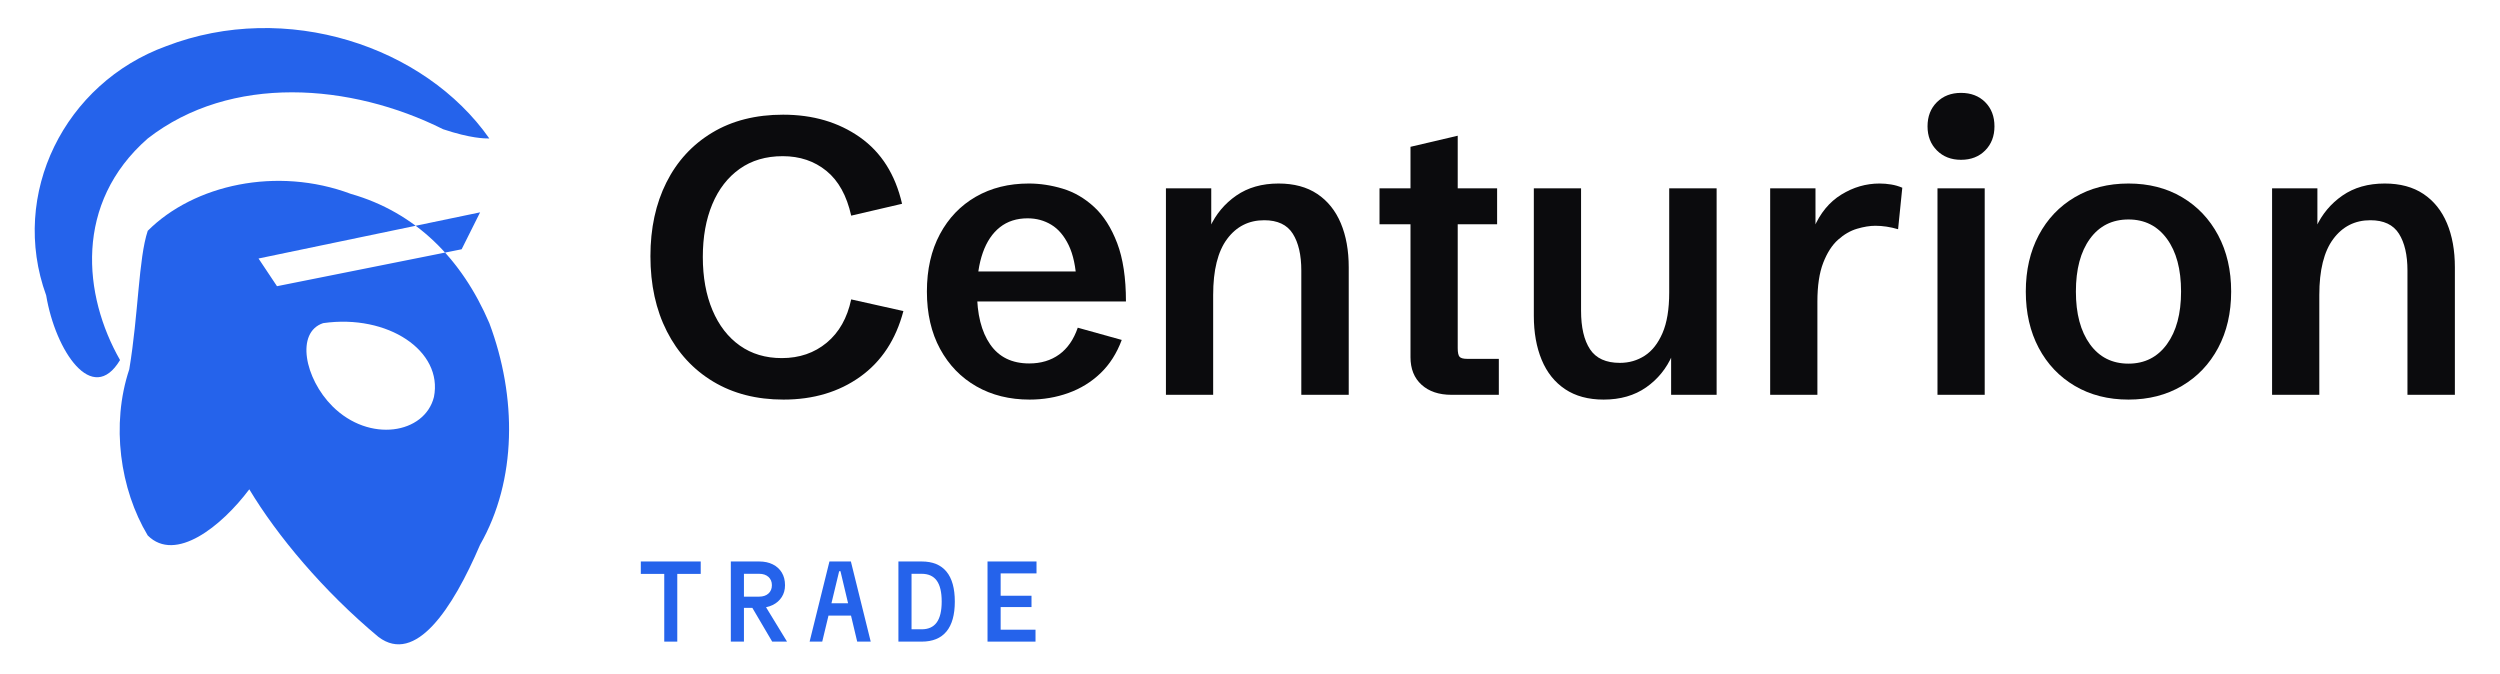
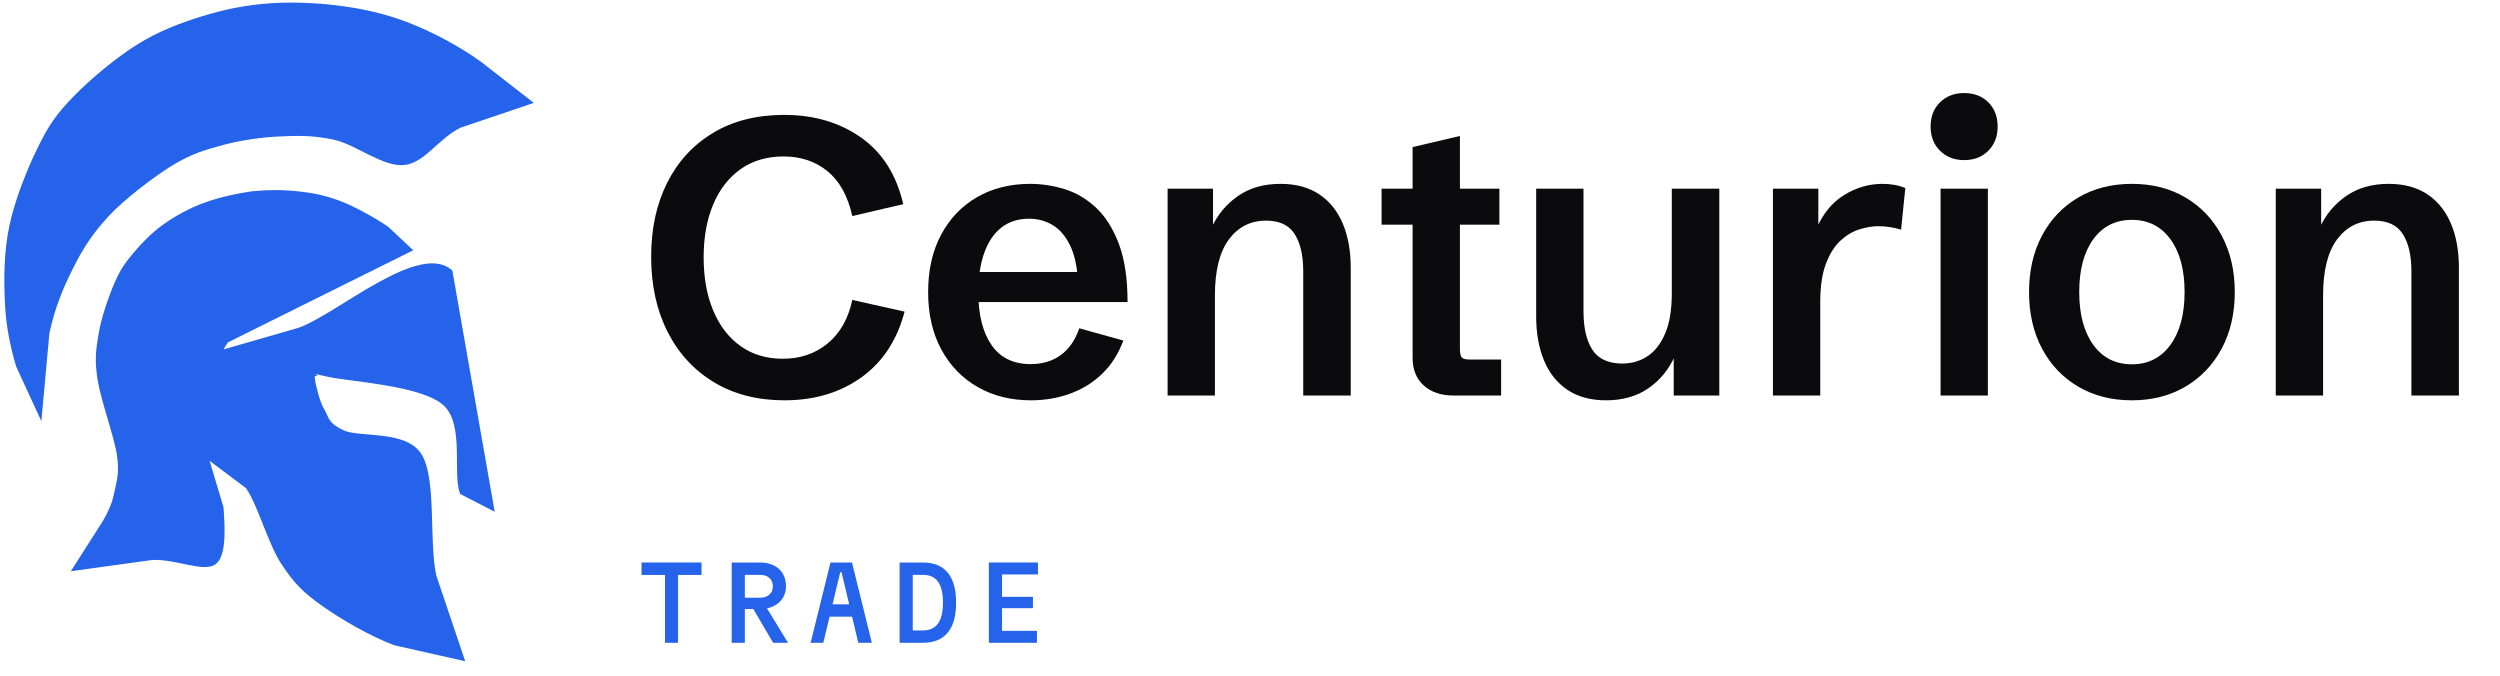
- <svg xmlns="http://www.w3.org/2000/svg" viewBox="0 0 549 148" fill="none" role="img" aria-label="Centurion Trade">
-   <svg x="0" y="0" width="117.6" height="148" viewBox="0 0 116 146">
-     <path fill="#2563EB" fill-rule="evenodd" d="M106 30C92 10 62 0 36 10C14 18 2 42 10 64C12 76 20 88 26 78C18 64 16 44 32 30C50 16 76 18 96 28C102 30 105 30 106 30Z" />
-     <path fill="#2563EB" fill-rule="evenodd" d="M32 50C42 40 60 36 76 42C90 46 100 56 106 70C112 86 112 104 104 118C98 132 90 144 82 138C70 128 60 116 54 106C48 114 38 122 32 116C26 106 24 92 28 80C30 68 30 56 32 50ZM56 56L104 46L100 54L60 62ZM70 70C84 68 96 76 94 86C92 94 80 96 72 88C66 82 64 72 70 70Z" />
+ <svg xmlns="http://www.w3.org/2000/svg" viewBox="0 0 548 148" fill="none" role="img" aria-label="Centurion Trade">
+   <svg x="0" y="0" width="117.5" height="148" viewBox="0 0 100 126">
+     <path fill="#2563EB" fill-rule="evenodd" d="M50.6 0.6C55.1 0.3 60.5 0.6 65.0 1.3C69.5 2.0 73.3 3.0 77.4 4.7C81.5 6.4 86.1 8.9 89.7 11.5L99.6 19.2L86.0 23.8C81.8 25.8 79.3 30.4 75.4 30.8C71.5 31.2 66.4 27.0 62.4 26.1C58.4 25.2 55.2 25.3 51.5 25.5C47.8 25.7 43.7 26.4 40.4 27.4C37.1 28.3 35.0 29.1 31.6 31.2C28.2 33.4 23.3 37.1 20.3 40.3C17.3 43.5 15.3 46.6 13.5 50.3C11.7 53.9 10.2 57.5 9.2 62.2L7.7 78.6L3.0 68.4C1.9 64.7 1.1 60.9 0.9 56.5C0.7 52.1 0.7 47.1 1.7 42.3C2.7 37.4 5.1 31.4 7.1 27.4C9.1 23.3 10.6 21.2 13.7 18.0C16.8 14.8 21.6 10.8 25.6 8.3C29.6 5.8 33.6 4.3 37.8 3.0C42.0 1.7 46.1 0.9 50.6 0.6Z" />
+     <path fill="#2563EB" fill-rule="evenodd" d="M47.0 35.7C49.9 35.4 52.8 35.4 55.6 35.7C58.4 36.0 60.9 36.5 63.7 37.6C66.5 38.7 70.2 40.8 72.4 42.3L77.1 46.7L42.5 63.9L41.7 65.2L55.6 61.2C62.7 58.8 78.3 44.8 84.4 50.5L92.3 95.5L85.9 92.2C84.3 88.9 86.8 79.2 82.7 75.6C78.6 71.9 65.0 71.2 61.1 70.3C57.2 69.4 59.6 70.0 59.2 70.1C58.8 70.2 58.6 70.0 58.8 71.1C59.0 72.1 59.6 74.9 60.5 76.4C61.4 77.9 61.1 78.9 64.1 80.3C67.1 81.7 75.7 80.2 78.6 84.7C81.5 89.2 80.0 101.0 81.4 107.4L86.8 123.4L73.5 120.4C69.0 118.7 63.5 115.5 60.0 113.0C56.5 110.5 54.8 108.8 52.4 105.1C50.0 101.4 48.1 94.3 45.9 91.1L39.1 86.0L41.7 94.7C41.9 97.9 42.4 103.7 40.2 105.3C38.0 106.9 32.9 104.3 28.4 104.5L13.2 106.6L19.2 97.2C20.6 94.7 21.0 93.5 21.4 91.5C21.8 89.5 22.3 88.3 21.8 84.9C21.3 81.5 18.8 74.7 18.2 70.9C17.6 67.1 17.9 65.2 18.4 62.2C18.9 59.2 20.3 55.2 21.4 52.7C22.5 50.2 23.3 49.1 24.8 47.3C26.3 45.5 28.1 43.6 30.3 42.0C32.5 40.4 35.4 38.8 38.2 37.8C41.0 36.8 44.1 36.1 47.0 35.7Z" />
  </svg>
-   <g fill="#0B0B0D" transform="translate(139.6 86.7)">
+   <g fill="#0B0B0D" transform="translate(139.5 86.7)">
    <path d="M773 -25Q562 -25 405.5 69.0Q249 163 163.0 332.0Q77 501 77 725Q77 944 160.5 1110.5Q244 1277 400.0 1371.0Q556 1465 771 1465Q1005 1465 1172.5 1347.0Q1340 1229 1393 999L1127 937Q1092 1094 997.5 1171.0Q903 1248 769 1248Q637 1248 543.5 1181.5Q450 1115 400.5 996.5Q351 878 351 721Q351 562 401.5 442.5Q452 323 544.5 257.5Q637 192 764 192Q902 192 999.0 272.5Q1096 353 1127 499L1400 438Q1341 214 1174.0 94.5Q1007 -25 773 -25Z" transform="translate(0.00 0) scale(0.04199 -0.04199)" />
    <path d="M621 -25Q464 -25 343.0 44.0Q222 113 153.0 240.0Q84 367 84 540Q84 713 152.0 840.0Q220 967 340.0 1036.0Q460 1105 617 1105Q705 1105 794.5 1078.0Q884 1051 958.5 982.5Q1033 914 1079.0 793.5Q1125 673 1125 488H243V645H905L867 588Q861 709 825.5 782.5Q790 856 734.5 889.5Q679 923 611 923Q525 923 466.0 876.5Q407 830 376.5 743.5Q346 657 346 539Q346 363 415.0 263.5Q484 164 619 164Q711 164 776.0 211.0Q841 258 873 351L1103 287Q1064 182 992.0 113.0Q920 44 824.0 9.5Q728 -25 621 -25Z" transform="translate(60.42 0) scale(0.04199 -0.04199)" />
    <path d="M150 0V1080H387V833L380 877Q427 979 518.0 1042.0Q609 1105 739 1105Q860 1105 941.5 1050.5Q1023 996 1064.5 897.5Q1106 799 1106 667V0H858V650Q858 772 813.5 842.5Q769 913 664 913Q543 913 470.0 815.0Q397 717 397 522V0Z" transform="translate(110.14 0) scale(0.04199 -0.04199)" />
    <path d="M427 0Q329 0 271.0 52.5Q213 105 213 197V892H51V1080H213V1297L460 1355V1080H666V892H460V244Q460 210 469.5 199.0Q479 188 510 188H675V0Z" transform="translate(161.20 0) scale(0.04199 -0.04199)" />
    <path d="M495 -25Q375 -25 293.5 29.5Q212 84 171.0 183.0Q130 282 130 413V1080H377V440Q377 309 424.0 238.0Q471 167 580 167Q652 167 710.0 204.5Q768 242 803.0 323.0Q838 404 838 535V1080H1086V0H848V254L855 209Q809 103 717.5 39.0Q626 -25 495 -25Z" transform="translate(191.77 0) scale(0.04199 -0.04199)" />
    <path d="M150 0V1080H387V842L378 872Q428 989 522.0 1047.0Q616 1105 722 1105Q752 1105 782.5 1100.0Q813 1095 841 1083L819 866Q758 884 700 884Q657 884 604.5 868.5Q552 853 505.0 811.0Q458 769 427.5 690.5Q397 612 397 487V0Z" transform="translate(242.83 0) scale(0.04199 -0.04199)" />
    <path d="M151 0V1080H398V0ZM274 1229Q197 1229 148.0 1278.0Q99 1327 99 1404Q99 1482 148.0 1530.5Q197 1579 274 1579Q352 1579 400.5 1530.5Q449 1482 449 1404Q449 1327 400.5 1278.0Q352 1229 274 1229Z" transform="translate(279.53 0) scale(0.04199 -0.04199)" />
    <path d="M620 -25Q461 -25 339.5 46.5Q218 118 150.5 245.5Q83 373 83 540Q83 707 150.5 834.5Q218 962 339.5 1033.5Q461 1105 620 1105Q779 1105 900.0 1033.5Q1021 962 1089.0 834.5Q1157 707 1157 540Q1157 373 1089.0 245.5Q1021 118 899.5 46.5Q778 -25 620 -25ZM620 163Q747 163 821.0 264.5Q895 366 895 540Q895 715 821.0 816.0Q747 917 620 917Q492 917 418.5 816.0Q345 715 345 540Q345 366 418.5 264.5Q492 163 620 163Z" transform="translate(301.78 0) scale(0.04199 -0.04199)" />
    <path d="M150 0V1080H387V833L380 877Q427 979 518.0 1042.0Q609 1105 739 1105Q860 1105 941.5 1050.5Q1023 996 1064.5 897.5Q1106 799 1106 667V0H858V650Q858 772 813.5 842.5Q769 913 664 913Q543 913 470.0 815.0Q397 717 397 522V0Z" transform="translate(353.05 0) scale(0.04199 -0.04199)" />
  </g>
-   <g fill="#2563EB" transform="translate(139.6 140.9)">
+   <g fill="#2563EB" transform="translate(139.5 140.9)">
    <path d="M285 0V676H51V800H649V676H415V0Z" transform="translate(0.00 0) scale(0.022 -0.022)" />
    <path d="M104 0V800H387Q465 800 523.0 771.0Q581 742 613.0 689.0Q645 636 645 563Q645 496 612.5 445.0Q580 394 522.0 365.5Q464 337 387 337H235V0ZM517 0 306 359H446L665 0ZM235 449H387Q445 449 479.5 480.0Q514 511 514 563Q514 615 479.5 646.0Q445 677 387 677H235Z" transform="translate(18.60 0) scale(0.022 -0.022)" />
    <path d="M45 0 243 800H457L655 0H520L353 703H340L171 0ZM172 260V383H528V260Z" transform="translate(37.20 0) scale(0.022 -0.022)" />
    <path d="M86 0V800H318Q482 800 565.5 699.0Q649 598 649 400Q649 202 565.5 101.0Q482 0 318 0ZM217 123H318Q419 123 468.5 191.5Q518 260 518 400Q518 541 468.5 609.0Q419 677 318 677H217Z" transform="translate(55.80 0) scale(0.022 -0.022)" />
    <path d="M130 0V800H619V681H261V458H569V345H261V119H609V0Z" transform="translate(74.40 0) scale(0.022 -0.022)" />
  </g>
</svg>
